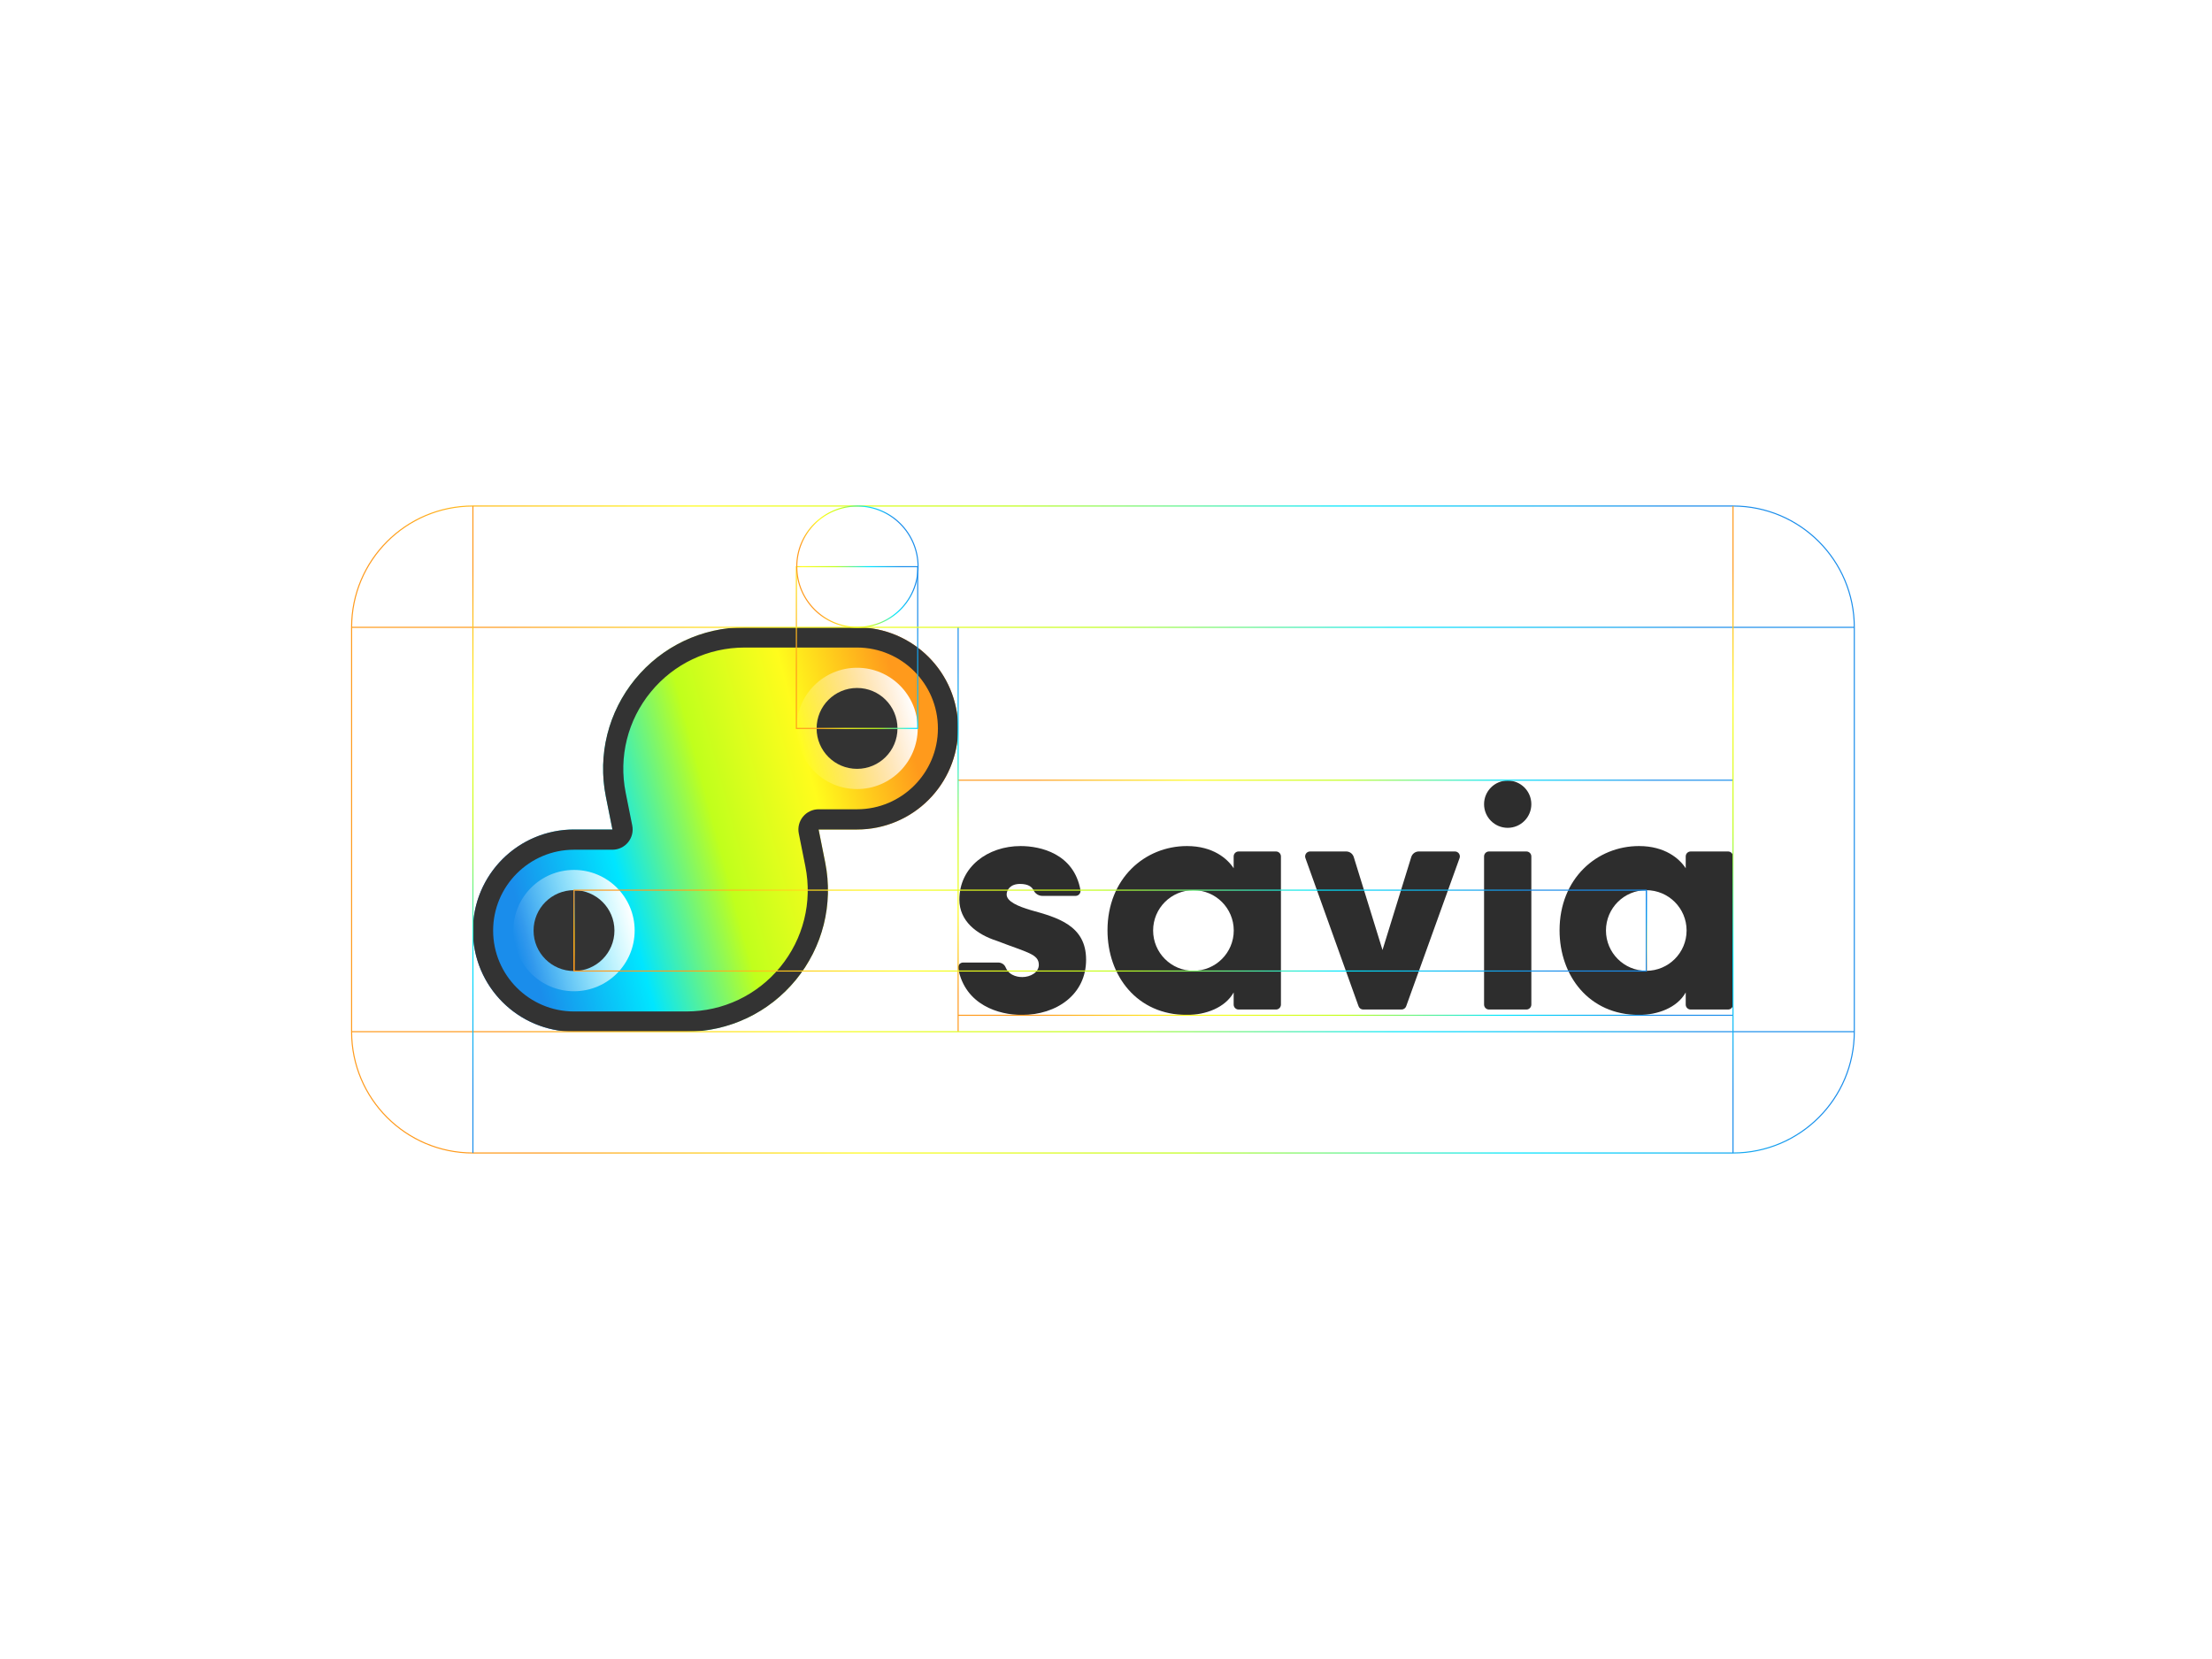
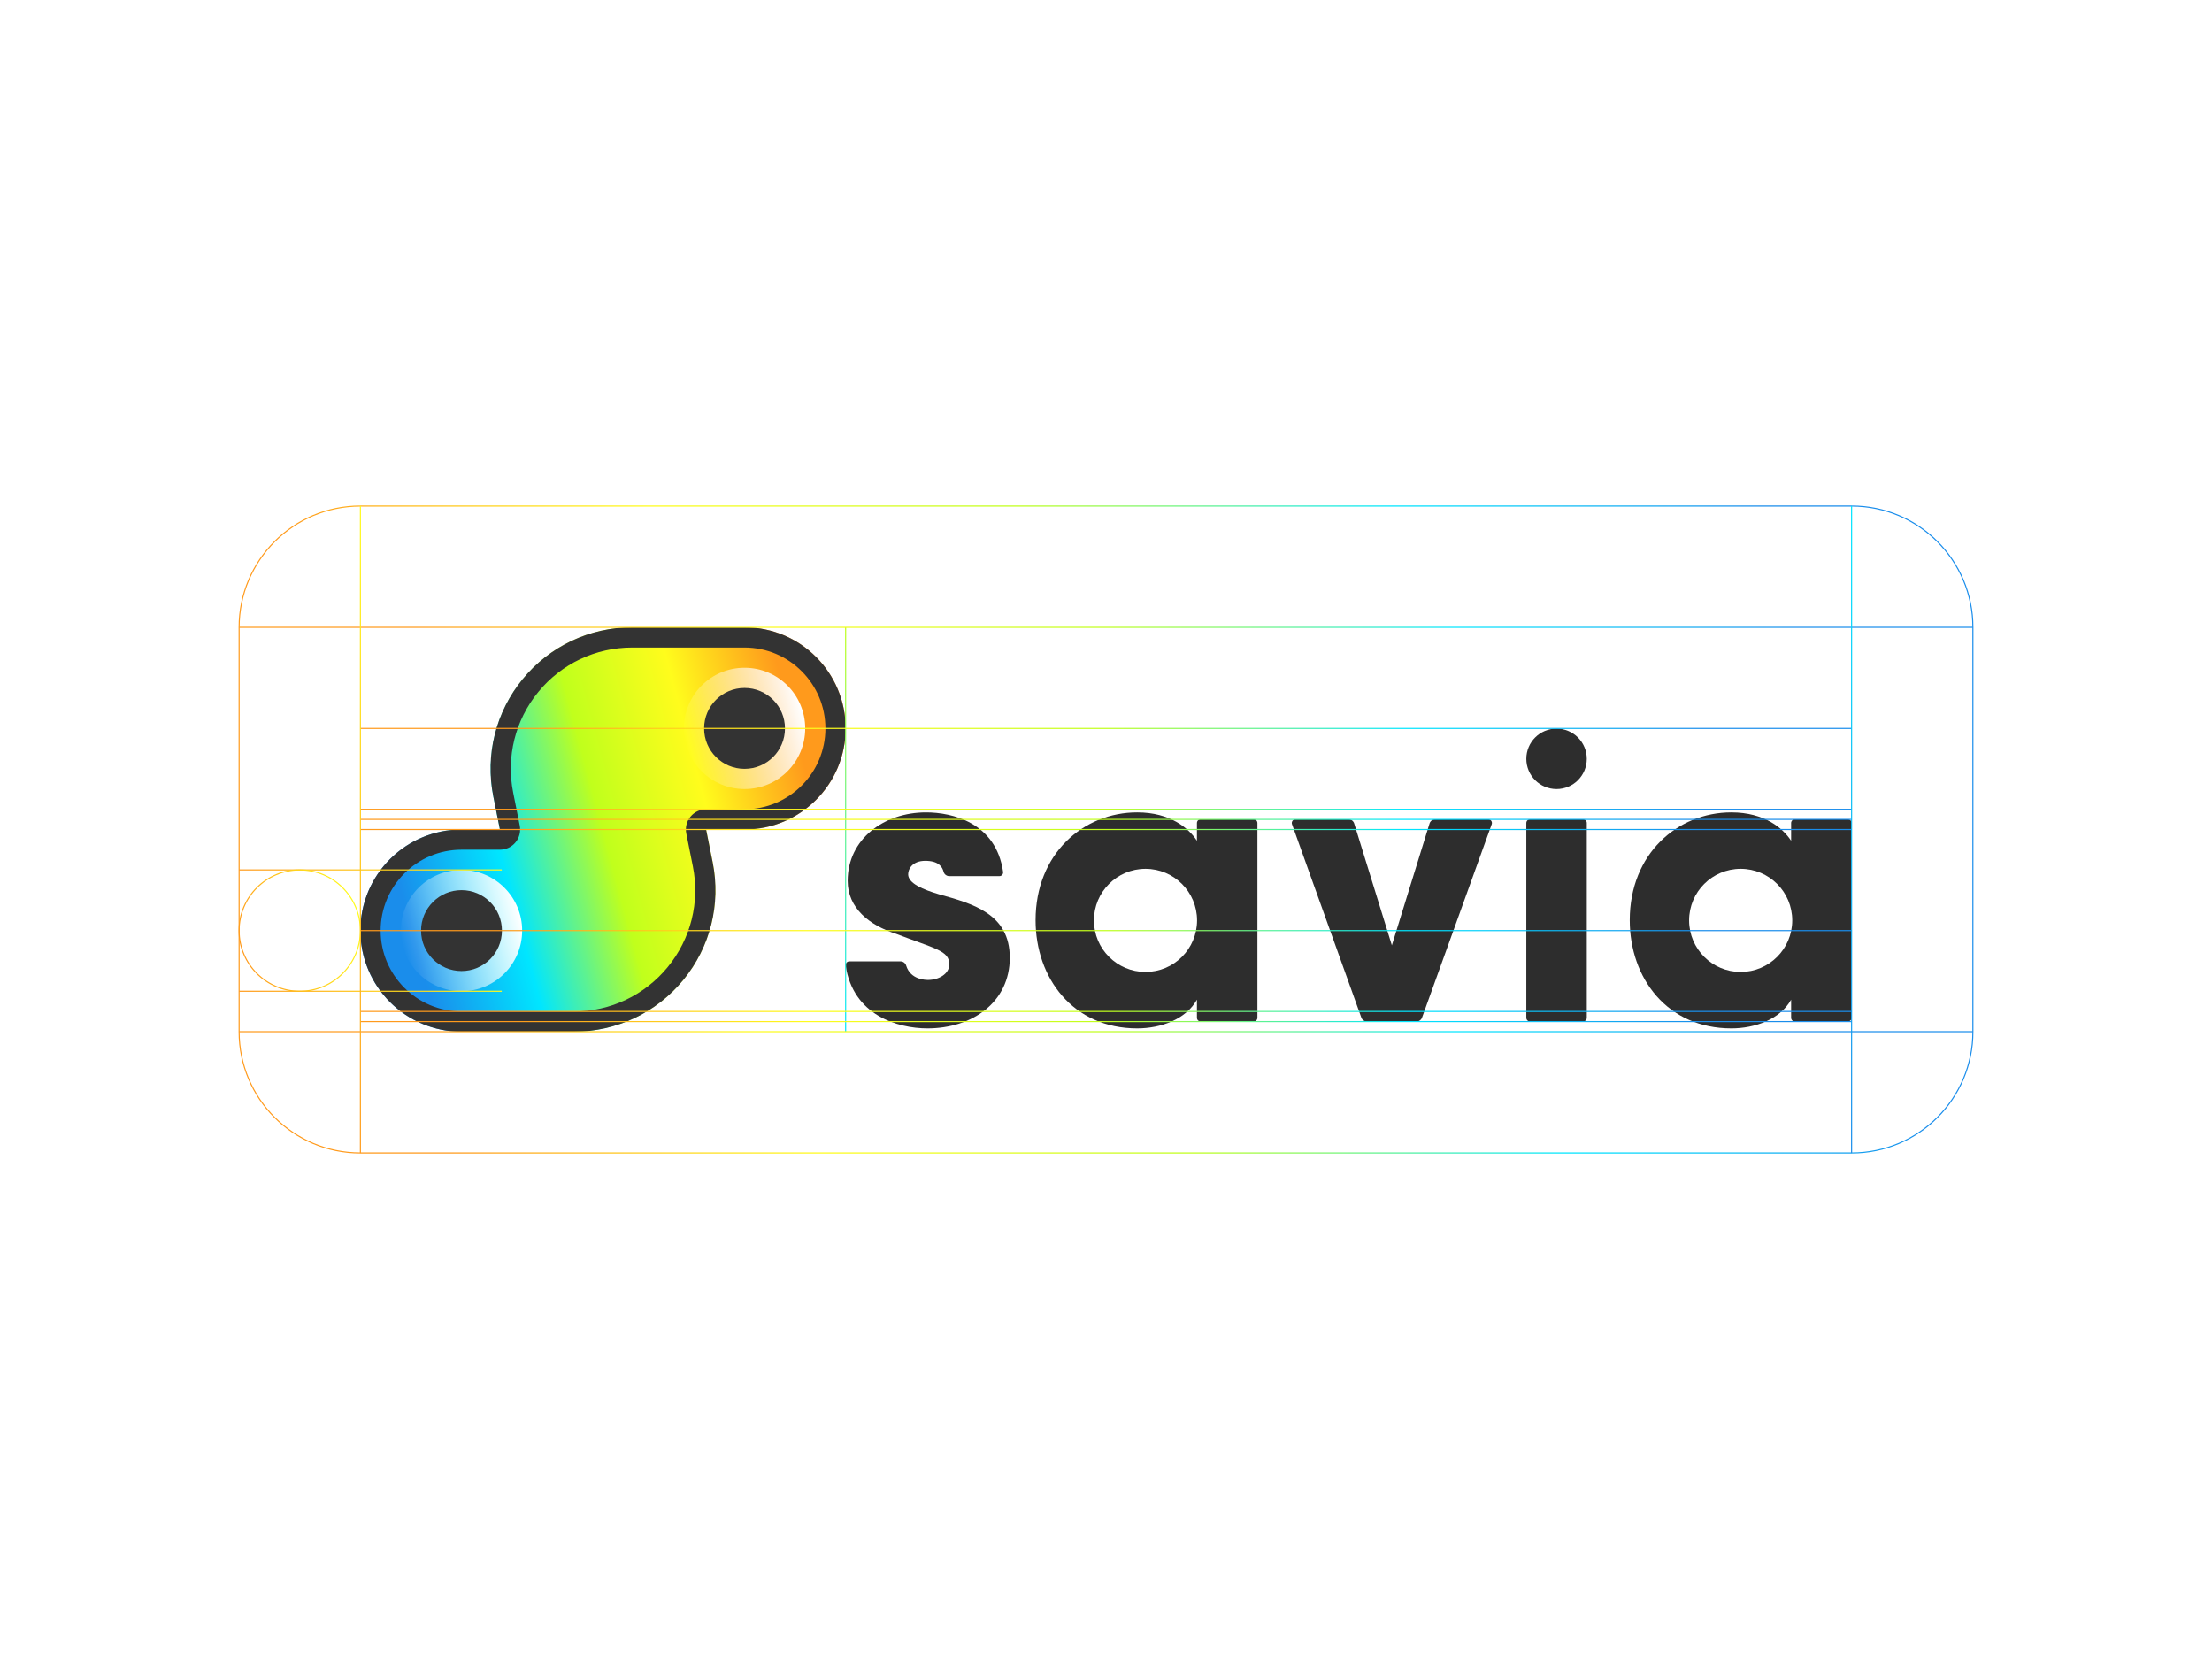
<svg xmlns="http://www.w3.org/2000/svg" xmlns:xlink="http://www.w3.org/1999/xlink" viewBox="0 0 2048 1536">
  <defs>
    <style>
      .cls-1 {
        fill: url(#New_Gradient_Swatch_1-2);
      }

      .cls-2 {
+         stroke: url(#cyan-green);
+       }
+ 
+       .cls-2, .cls-3, .cls-4, .cls-5, .cls-6, .cls-7, .cls-8, .cls-9, .cls-10, .cls-11, .cls-12, .cls-13, .cls-14, .cls-15, .cls-16, .cls-17 {
+         stroke-miterlimit: 10;
+       }
+ 
+       .cls-2, .cls-3, .cls-4, .cls-5, .cls-6, .cls-7, .cls-8, .cls-9, .cls-10, .cls-11, .cls-12, .cls-13, .cls-14, .cls-15, .cls-16, .cls-17, .cls-18 {
+         fill: none;
+       }
+ 
+       .cls-3 {
        stroke: url(#linear-gradient-12);
      }

-       .cls-2, .cls-3, .cls-4, .cls-5, .cls-6, .cls-7, .cls-8, .cls-9, .cls-10, .cls-11, .cls-12, .cls-13, .cls-14 {
-         stroke-miterlimit: 10;
-       }
- 
-       .cls-2, .cls-3, .cls-4, .cls-5, .cls-6, .cls-7, .cls-8, .cls-9, .cls-10, .cls-11, .cls-12, .cls-13, .cls-14, .cls-15 {
-         fill: none;
-       }
- 
-       .cls-3 {
+       .cls-4 {
        stroke: url(#linear-gradient-11);
      }

-       .cls-4 {
+       .cls-5 {
        stroke: url(#linear-gradient-10);
      }

-       .cls-5 {
+       .cls-6 {
        stroke: url(#linear-gradient-13);
      }

-       .cls-6 {
+       .cls-7 {
        stroke: url(#linear-gradient-14);
      }

-       .cls-7 {
+       .cls-8 {
+         stroke: url(#linear-gradient-15);
+       }
+ 
+       .cls-9 {
        stroke: url(#linear-gradient-4);
      }

-       .cls-8 {
+       .cls-10 {
        stroke: url(#linear-gradient-3);
      }

-       .cls-9 {
+       .cls-11 {
        stroke: url(#linear-gradient-7);
      }

-       .cls-10 {
+       .cls-12 {
        stroke: url(#linear-gradient-2);
      }

-       .cls-11 {
+       .cls-13 {
        stroke: url(#linear-gradient-6);
      }

-       .cls-12 {
+       .cls-14 {
        stroke: url(#linear-gradient-9);
      }

-       .cls-13 {
+       .cls-15 {
        stroke: url(#linear-gradient-5);
      }

-       .cls-14 {
+       .cls-16 {
        stroke: url(#linear-gradient-8);
      }

-       .cls-16 {
+       .cls-19 {
        fill: #fff;
      }

      .cls-17 {
+         stroke: url(#blue-cyan);
+       }
+ 
+       .cls-20 {
        fill: url(#New_Gradient_Swatch_1);
      }

-       .cls-15 {
+       .cls-18 {
        stroke: url(#linear-gradient);
        stroke-linecap: round;
        stroke-linejoin: round;
        stroke-width: 187.188px;
      }

-       .cls-18 {
+       .cls-21 {
        fill: #2d2d2d;
      }

-       .cls-19 {
+       .cls-22 {
        fill: #333;
      }
+ 
    </style>
-     <linearGradient id="linear-gradient" x1="426.413" y1="-3389.252" x2="898.53" y2="-3262.749" gradientTransform="translate(0 -2558) scale(1 -1)" gradientUnits="userSpaceOnUse">
+     <symbol id="Logotype-root" viewBox="0 0 1362.058 405.888">
+       <g>
+         <path id="a-last-child" class="cls-21" d="M1357.058,122.793l-71.874 0c-2.761 0-5,2.239-5,5l0,24.097c-10.849-16.767-36.003-38.469-80.888-38.469-72.994,0-137.605,56.225-137.605,145.987,0,78.421,50.801,146.48,137.605,146.48,32.062,0,66.092-12.327,80.888-38.962l-0,24.593c-0,2.761,2.239,5,5,5l71.874 0c2.761 0,5-2.239,5-5l-0-263.725c-0-2.761-2.239-5-5-5ZM1281.693,259.655c0,38.558-31.259,69.816-69.818,69.816-38.56,0-69.818-31.258-69.818-69.816,0-38.558,31.259-69.816,69.818-69.816,38.56,0,69.818,31.258,69.818,69.816Z" />
+         <g id="i">
+           <circle class="cls-21" cx="962.572" cy="40.931" r="40.932" />
+           <path class="cls-21" d="M926.635,122.793l71.874-0c2.761-0,5,2.239,5,5l0,263.725c0,2.761-2.239,5-5,5l-71.874-0c-2.761-0-5-2.239-5-5l0-263.725c0-2.761,2.239-5,5-5Z" />
+         </g>
+         <path id="v" class="cls-21" d="M772.936,396.518l-67.169-0c-3.377-0-6.391-2.121-7.531-5.3l-93.853-261.738c-1.168-3.257,1.246-6.688,4.707-6.688l71.83 0c3.508 0,6.606,2.285,7.643,5.636l51.03,165.011,51.03-165.011c1.036-3.351,4.135-5.636,7.643-5.636l71.818-0c3.464-0,5.878,3.437,4.704,6.695l-94.326,261.742c-1.143,3.173-4.154,5.288-7.526,5.288Z" />
+         <path id="a" class="cls-21" d="M552.539,122.793l-71.874 0c-2.761 0-5,2.239-5,5l-0,24.097c-10.849-16.767-36.003-38.469-80.888-38.469-72.994,0-137.605,56.225-137.605,145.987,0,78.421,50.801,146.48,137.605,146.48,32.062,0,66.092-12.327,80.888-38.962l0,24.593c0,2.761,2.239,5,5,5l71.874 0c2.761 0,5-2.239,5-5l-0-263.725c-0-2.761-2.239-5-5-5ZM475.821,259.656c0,38.558-31.259,69.816-69.818,69.816-38.56,0-69.818-31.258-69.818-69.816,0-38.558,31.259-69.816,69.818-69.816,38.56,0,69.818,31.258,69.818,69.816Z" />
+         <path id="s" class="cls-21" d="M140.342,199.732c-3.635 0-6.839-2.441-7.733-5.964-1.679-6.618-6.855-14.75-24.773-14.75-17.263,0-23.182,10.848-23.182,18.246,0,12.33,20.224,20.716,41.924,27.128,46.361,12.823,95.683,26.632,95.683,85.815,0,60.172-50.801,95.68-111.465,95.68-40.3,0-100.666-17.73-110.74-84.97-.455-3.036,1.873-5.778,4.943-5.778l69.299 0c3.516 0,6.608,2.304,7.646,5.664,6.019,19.489,26.666,19.489,29.838,19.489,13.81,0,28.605-7.89,28.605-21.207,0-18.742-20.221-21.209-72.501-41.43C32.374,266.313,2.78,243.134,2.78,206.144c0-56.718,49.322-92.723,106.042-92.723,35.027,0,94.791,13.535,104.372,80.565.433,3.026-1.891,5.746-4.948,5.746l-67.903 0Z" />
+       </g>
+     </symbol>
+     <linearGradient id="linear-gradient" x1="322.25" y1="-3389.252" x2="794.366" y2="-3262.749" gradientTransform="translate(0 -2558) scale(1 -1)" gradientUnits="userSpaceOnUse">
      <stop offset=".1" stop-color="#1a8deb" />
      <stop offset=".3" stop-color="#00e6ff">
        <animate attributeName="offset" values=".3;.4;.3" dur="6s" repeatCount="indefinite" />
      </stop>
      <stop offset=".5" stop-color="#c0ff1c" />
      <stop offset=".7" stop-color="#fffc1c">
        <animate attributeName="offset" values=".7;.6;.7" dur="6s" repeatCount="indefinite" />
      </stop>
      <stop offset=".9" stop-color="#ff9a1c" />
    </linearGradient>
-     <linearGradient id="New_Gradient_Swatch_1" data-name="New Gradient Swatch 1" x1="739.247" y1="688.944" x2="847.76" y2="659.868" gradientUnits="userSpaceOnUse">
+     <linearGradient id="New_Gradient_Swatch_1" data-name="New Gradient Swatch 1" x1="635.083" y1="688.944" x2="743.596" y2="659.868" gradientUnits="userSpaceOnUse">
      <stop offset="0" stop-color="#fff" stop-opacity="0" />
      <stop offset="1" stop-color="#fff" />
    </linearGradient>
-     <linearGradient id="New_Gradient_Swatch_1-2" data-name="New Gradient Swatch 1" x1="477.183" y1="876.133" x2="585.696" y2="847.057" xlink:href="#New_Gradient_Swatch_1" />
-     <linearGradient id="linear-gradient-2" x1="911" y1="-3587.725" x2="1580.61" y2="-3408.303" gradientTransform="translate(0 -2558) scale(1 -1)" gradientUnits="userSpaceOnUse">
+     <linearGradient id="New_Gradient_Swatch_1-2" data-name="New Gradient Swatch 1" x1="373.02" y1="876.133" x2="481.533" y2="847.057" xlink:href="#New_Gradient_Swatch_1" />
+     <linearGradient id="linear-gradient-2" x1="421.6" y1="257.96" x2="482.465" y2="485.109" gradientTransform="translate(-28.57306 1369.784) rotate(-90)" gradientUnits="userSpaceOnUse">
+       <stop offset="0" stop-color="#ff9a1c" />
+       <stop offset="1" stop-color="#fffc1c" />
+     </linearGradient>
+     <linearGradient id="linear-gradient-3" x1="533.913" y1="257.959" x2="594.778" y2="485.109" xlink:href="#linear-gradient-2" />
+     <linearGradient id="cyan-green" x1="735.671" y1="780.665" x2="830.198" y2="755.337" gradientUnits="userSpaceOnUse">
+       <stop offset="0" stop-color="#00e6ff" />
+       <stop offset="1" stop-color="#c0ff1c" />
+     </linearGradient>
+     <linearGradient id="linear-gradient-4" x1="224.137" y1="982.325" x2="1823.863" y2="553.679" gradientUnits="userSpaceOnUse">
      <stop offset=".1" stop-color="#ff9a1c" />
      <stop offset=".3" stop-color="#fffc1c" />
      <stop offset=".5" stop-color="#c0ff1c" />
      <stop offset=".7" stop-color="#00e6ff" />
      <stop offset=".9" stop-color="#1a8deb" />
    </linearGradient>
-     <linearGradient id="linear-gradient-3" x1="911" y1="-3370.069" x2="1580.61" y2="-3190.648" xlink:href="#linear-gradient-2" />
-     <linearGradient id="linear-gradient-4" x1="913.992" y1="270.194" x2="1057.4" y2="231.768" gradientTransform="translate(-192.1925 348.5528)" xlink:href="#linear-gradient-2" />
-     <linearGradient id="linear-gradient-5" x1="839.834" y1="780.665" x2="934.361" y2="755.337" gradientTransform="matrix(1,0,0,1,0,0)" xlink:href="#linear-gradient-2" />
-     <linearGradient id="linear-gradient-6" x1="521.616" y1="864.231" x2="541.268" y2="858.965" gradientTransform="matrix(1,0,0,1,0,0)" xlink:href="#linear-gradient-2" />
-     <linearGradient id="linear-gradient-7" x1="1514.494" y1="864.231" x2="1534.146" y2="858.965" gradientTransform="matrix(1,0,0,1,0,0)" xlink:href="#linear-gradient-2" />
-     <linearGradient id="linear-gradient-8" x1="321.129" y1="955.58" x2="1721.231" y2="580.424" gradientTransform="matrix(1,0,0,1,0,0)" xlink:href="#linear-gradient-2" />
-     <linearGradient id="linear-gradient-9" x1="384.743" y1="461.731" x2="355.408" y2="352.252" gradientTransform="translate(1200.845 154.5833) rotate(90)" xlink:href="#linear-gradient-2" />
-     <linearGradient id="linear-gradient-10" x1="372.007" y1="754.76" x2="1670.352" y2="406.87" gradientTransform="matrix(1,0,0,1,0,0)" xlink:href="#linear-gradient-2" />
-     <linearGradient id="linear-gradient-11" x1="372.007" y1="1129.134" x2="1670.352" y2="781.244" gradientTransform="matrix(1,0,0,1,0,0)" xlink:href="#linear-gradient-2" />
-     <linearGradient id="linear-gradient-12" x1="554.74" y1="988.362" x2="1500.923" y2="734.833" gradientTransform="matrix(1,0,0,1,0,0)" xlink:href="#linear-gradient-2" />
-     <linearGradient id="linear-gradient-13" x1="645.219" y1="431.538" x2="604.843" y2="280.854" gradientTransform="translate(794.0385 142.9683) rotate(90)" gradientUnits="userSpaceOnUse">
-       <stop offset=".1" stop-color="#1a8deb" />
-       <stop offset=".3" stop-color="#00e6ff" />
-       <stop offset=".5" stop-color="#c0ff1c" />
-       <stop offset=".7" stop-color="#fffc1c" />
-       <stop offset=".9" stop-color="#ff9a1c" />
-     </linearGradient>
-     <linearGradient id="linear-gradient-14" x1="645.219" y1="-735.133" y2="-885.817" xlink:href="#linear-gradient-13" />
+     <linearGradient id="linear-gradient-5" x1="445.326" y1="899.516" x2="554.805" y2="870.181" gradientTransform="translate(-222.5426 -23.25324)" gradientUnits="userSpaceOnUse">
+       <stop offset="0" stop-color="#ff9a1c" />
+       <stop offset="1" stop-color="#fffc1c" />
+     </linearGradient>
+     <linearGradient id="linear-gradient-6" x1="275.015" y1="781.504" x2="1772.977" y2="380.126" xlink:href="#linear-gradient-4" />
+     <linearGradient id="linear-gradient-7" x1="379.797" y1="847.021" x2="1668.195" y2="501.796" xlink:href="#linear-gradient-4" />
+     <linearGradient id="linear-gradient-8" x1="379.797" y1="940.615" x2="1668.195" y2="595.389" xlink:href="#linear-gradient-4" />
+     <linearGradient id="linear-gradient-9" x1="379.797" y1="1034.208" x2="1668.195" y2="688.983" xlink:href="#linear-gradient-4" />
+     <linearGradient id="linear-gradient-10" x1="275.015" y1="1155.878" x2="1772.977" y2="754.5" xlink:href="#linear-gradient-4" />
+     <linearGradient id="linear-gradient-11" x1="379.799" y1="1118.443" x2="1668.195" y2="773.218" xlink:href="#linear-gradient-4" />
+     <linearGradient id="linear-gradient-12" x1="379.799" y1="1109.083" x2="1668.195" y2="763.858" xlink:href="#linear-gradient-4" />
+     <linearGradient id="linear-gradient-13" x1="379.799" y1="921.894" x2="1668.195" y2="576.67" xlink:href="#linear-gradient-4" />
+     <linearGradient id="linear-gradient-14" x1="379.799" y1="931.255" x2="1668.195" y2="586.03" xlink:href="#linear-gradient-4" />
+     <linearGradient id="linear-gradient-15" x1="645.219" y1="535.701" x2="604.843" y2="385.017" gradientTransform="translate(794.0385 142.9683) rotate(90)" gradientUnits="userSpaceOnUse">
+       <stop offset="0" stop-color="#ff9a1c" />
+       <stop offset="1" stop-color="#fffc1c" />
+     </linearGradient>
+     <linearGradient id="blue-cyan" x1="645.22" y1="-844.932" x2="604.844" y2="-995.616" gradientTransform="translate(794.0385 142.9683) rotate(90)" gradientUnits="userSpaceOnUse">
+       <stop offset="0" stop-color="#1a8deb" />
+       <stop offset="1" stop-color="#00e6ff" />
+     </linearGradient>
  </defs>
  <g id="bg">
-     <rect class="cls-16" width="2048" height="1536" />
+     <rect class="cls-19" width="2048" height="1536" />
  </g>
  <g id="safe-area">
-     <rect class="cls-16" x="325.532" y="468.502" width="1391.294" height="599" rx="112.313" ry="112.313" />
+     <rect class="cls-19" x="221.374" y="468.502" width="1605.251" height="599" rx="112.313" ry="112.313" />
  </g>
  <g id="icon-logotype-horizontal-save">
    <g id="icon-2" data-name="icon">
-       <path id="gradient" class="cls-15" d="M531.44,861.595h104.084c23.625,0,41.344-21.614,36.711-44.78l-19.526-97.629c-4.633-23.166,13.086-44.78,36.711-44.78h104.084" />
+       <path id="gradient" class="cls-18" d="M427.276,861.595h104.084c23.625,0,41.344-21.614,36.711-44.78l-19.526-97.629c-4.633-23.166,13.086-44.78,36.711-44.78h104.084" />
      <g id="contour">
-         <path class="cls-19" d="M793.503,599.531c41.286,0,74.875,33.589,74.875,74.875,0,41.286-33.589,74.875-74.875,74.875h-35.585c-5.608,0-10.921,2.514-14.476,6.851s-4.979,10.04-3.879,15.539l6.092,30.459c6.625,33.125-1.858,67.106-23.275,93.231-21.417,26.125-53.075,41.108-86.857,41.108h-104.084c-41.286,0-74.875-33.589-74.875-74.875,0-41.286,33.589-74.875,74.875-74.875h35.584c5.608,0,10.921-2.514,14.476-6.851,3.556-4.337,4.979-10.04,3.879-15.539l-6.092-30.459c-6.625-33.125,1.858-67.107,23.276-93.232,21.417-26.125,53.075-41.108,86.856-41.108h104.084M793.503,580.812h-104.084c-39.411,0-76.346,17.48-101.332,47.959-24.987,30.479-34.884,70.124-27.155,108.77l6.092,30.459h-35.584c-51.69,0-93.594,41.904-93.594,93.594s41.904,93.594,93.594,93.594h104.084c39.412,0,76.346-17.48,101.333-47.959,24.986-30.479,34.884-70.124,27.154-108.77l-6.092-30.459h35.585c51.69,0,93.594-41.904,93.594-93.594,0-51.69-41.904-93.594-93.594-93.594h0Z" />
+         <path class="cls-22" d="M689.34,599.531c41.286,0,74.875,33.589,74.875,74.875,0,41.286-33.589,74.875-74.875,74.875h-35.585c-5.608,0-10.921,2.514-14.476,6.851s-4.979,10.04-3.879,15.539l6.092,30.459c6.625,33.125-1.858,67.106-23.275,93.231-21.417,26.125-53.075,41.108-86.857,41.108h-104.084c-41.286,0-74.875-33.589-74.875-74.875,0-41.286,33.589-74.875,74.875-74.875h35.584c5.608,0,10.921-2.514,14.476-6.851,3.556-4.337,4.979-10.04,3.879-15.539l-6.092-30.459c-6.625-33.125,1.858-67.107,23.276-93.232,21.417-26.125,53.075-41.108,86.856-41.108h104.084M689.34,580.812h-104.084c-39.411,0-76.346,17.48-101.332,47.959-24.987,30.479-34.884,70.124-27.155,108.77l6.092,30.459h-35.584c-51.69,0-93.594,41.904-93.594,93.594s41.904,93.594,93.594,93.594h104.084c39.412,0,76.346-17.48,101.333-47.959,24.986-30.479,34.884-70.124,27.154-108.77l-6.092-30.459h35.585c51.69,0,93.594-41.904,93.594-93.594,0-51.69-41.904-93.594-93.594-93.594h0Z" />
      </g>
      <g id="rigth-eye">
-         <circle class="cls-17" cx="793.503" cy="674.406" r="56.157" />
-         <circle class="cls-19" cx="793.503" cy="674.406" r="37.439" />
+         <circle class="cls-20" cx="689.34" cy="674.406" r="56.157" />
+         <circle class="cls-22" cx="689.34" cy="674.406" r="37.439" />
      </g>
      <g id="left-eye">
        <g id="left-eye-2" data-name="left-eye">
-           <circle class="cls-1" cx="531.44" cy="861.595" r="56.157" />
-           <circle class="cls-19" cx="531.442" cy="861.598" r="37.439" />
+           <circle class="cls-1" cx="427.276" cy="861.595" r="56.157" />
+           <circle class="cls-22" cx="427.279" cy="861.598" r="37.439" />
        </g>
      </g>
    </g>
    <g id="logotype-2" data-name="logotype">
-       <g>
-         <path id="a-last-child" class="cls-18" d="M1599.933,788.335l-34.61 0c-2.53 0-4.581,2.051-4.581,4.581l0,10.976c-5.8-8.964-19.248-20.567-43.244-20.567-39.024,0-73.566,30.06-73.566,78.049,0,41.926,27.159,78.313,73.566,78.313,17.141,0,35.334-6.591,43.244-20.83l-0,11.241c-0,2.53,2.051,4.581,4.581,4.581l34.61 0c2.53 0,4.581-2.051,4.581-4.581l-0-137.181c-0-2.53-2.051-4.581-4.581-4.581ZM1561.549,861.505c0,20.615-16.711,37.326-37.326,37.326-20.615,0-37.326-16.711-37.326-37.326,0-20.615,16.711-37.326,37.326-37.326,20.615,0,37.326,16.711,37.326,37.326Z" />
-         <g id="i">
-           <circle class="cls-18" cx="1395.92" cy="744.569" r="21.883" />
-           <path class="cls-18" d="M1378.615,788.335l34.61-0c2.53-0,4.581,2.051,4.581,4.581l0,137.181c0,2.53-2.051,4.581-4.581,4.581l-34.61-0c-2.53-0-4.581-2.051-4.581-4.581l0-137.181c0-2.53,2.051-4.581,4.581-4.581Z" />
-         </g>
-         <path id="v" class="cls-18" d="M1297.619,934.677l-35.483-0c-1.934-0-3.659-1.214-4.312-3.035l-49.188-137.181c-1.07-2.984,1.142-6.127,4.312-6.127l33.44 0c3.214 0,6.052,2.094,7.002,5.164l26.616,86.07,26.616-86.07c.949-3.07,3.788-5.164,7.002-5.164l33.429-0c3.173-0,5.385,3.148,4.309,6.133l-49.435,137.181c-.655,1.817-2.378,3.028-4.309,3.028Z" />
-         <path id="a" class="cls-18" d="M1181.387,788.335l-34.61 0c-2.53 0-4.581,2.051-4.581,4.581l-0,10.976c-5.8-8.964-19.248-20.567-43.244-20.567-39.024,0-73.566,30.06-73.566,78.049,0,41.926,27.159,78.313,73.566,78.313,17.141,0,35.334-6.591,43.244-20.83l0,11.241c0,2.53,2.051,4.581,4.581,4.581l34.61 0c2.53 0,4.581-2.051,4.581-4.581l-0-137.181c-0-2.53-2.051-4.581-4.581-4.581ZM1142.281,861.506c0,20.615-16.711,37.326-37.326,37.326-20.615,0-37.326-16.711-37.326-37.326,0-20.615,16.711-37.326,37.326-37.326,20.615,0,37.326,16.711,37.326,37.326Z" />
-         <path id="s" class="cls-18" d="M965.177,829.469c-3.521 0-6.729-2.015-8.249-5.191-1.43-2.988-4.711-5.884-12.528-5.884-9.229,0-12.393,5.8-12.393,9.755,0,6.592,10.812,11.076,22.413,14.503,24.785,6.856,51.154,14.238,51.154,45.879,0,32.17-27.159,51.154-59.591,51.154-21.06,0-52.369-9.057-58.799-43.038-.537-2.839,1.606-5.478,4.495-5.478l32.542 0c2.958 0,5.713,1.707,6.845,4.439,3.734,9.009,13.828,9.009,15.444,9.009,7.383,0,15.293-4.218,15.293-11.338,0-10.02-10.811-11.339-38.76-22.15-18.986-6.065-34.807-18.457-34.807-38.233,0-30.323,26.368-49.572,56.692-49.572,18.304,0,49.244,6.914,55.412,40.693.517,2.831-1.622,5.451-4.5,5.451l-30.662 0Z" />
-       </g>
+       <use width="1362.058" height="405.888" transform="translate(782.9341 674.5951) scale(.6838022)" xlink:href="#Logotype-root" />
    </g>
  </g>
  <g id="safe-area-grid">
    <animate attributeName="opacity" values="0;0;0.5;1;0.8;0.5;0" dur="6s" repeatCount="indefinite" />
    <g id="safe-area-grid-2" data-name="safe-area-grid">
-       <line class="cls-10" x1="1604.514" y1="940.014" x2="887.096" y2="940.014" />
-       <line class="cls-8" x1="887.096" y1="722.358" x2="1604.514" y2="722.358" />
-       <rect class="cls-7" x="737.347" y="524.661" width="112.313" height="149.745" />
-       <line class="cls-13" x1="887.098" y1="955.189" x2="887.098" y2="580.812" />
-       <line class="cls-11" x1="531.442" y1="824.159" x2="531.442" y2="899.036" />
-       <line class="cls-9" x1="1524.32" y1="824.159" x2="1524.32" y2="899.036" />
-       <rect class="cls-14" x="325.532" y="468.502" width="1391.294" height="599" rx="112.313" ry="112.313" />
+       <line class="cls-12" x1="221.366" y1="917.751" x2="464.556" y2="917.751" />
+       <line class="cls-10" x1="464.556" y1="805.438" x2="221.366" y2="805.438" />
+       <line class="cls-2" x1="782.934" y1="955.189" x2="782.934" y2="580.812" />
+       <rect class="cls-9" x="221.374" y="468.502" width="1605.251" height="599" rx="112.313" ry="112.313" />
      <g id="left-eye-3" data-name="left-eye">
        <g id="left-eye-4" data-name="left-eye">
-           <circle class="cls-12" cx="793.853" cy="524.659" r="56.157" />
+           <circle class="cls-15" cx="277.523" cy="861.596" r="56.157" />
        </g>
      </g>
      <g>
-         <line class="cls-4" x1="1716.827" y1="580.815" x2="325.532" y2="580.815" />
-         <line class="cls-3" x1="1716.827" y1="955.189" x2="325.532" y2="955.189" />
-         <rect class="cls-2" x="531.44" y="824.159" width="992.784" height="74.877" />
-         <line class="cls-5" x1="437.843" y1="468.497" x2="437.843" y2="1067.502" />
-         <line class="cls-6" x1="1604.514" y1="468.497" x2="1604.514" y2="1067.502" />
+         <g>
+           <line class="cls-13" x1="1826.618" y1="580.815" x2="221.374" y2="580.815" />
+           <line class="cls-11" x1="1714.313" y1="674.409" x2="333.679" y2="674.409" />
+           <line class="cls-16" x1="1714.313" y1="768.002" x2="333.679" y2="768.002" />
+           <line class="cls-14" x1="1714.313" y1="861.596" x2="333.679" y2="861.596" />
+           <line class="cls-5" x1="1826.618" y1="955.189" x2="221.374" y2="955.189" />
+         </g>
+         <line class="cls-4" x1="333.682" y1="945.83" x2="1714.313" y2="945.83" />
+         <line class="cls-3" x1="1714.313" y1="936.47" x2="333.682" y2="936.47" />
+         <line class="cls-6" x1="333.682" y1="749.282" x2="1714.313" y2="749.282" />
+         <line class="cls-7" x1="1714.313" y1="758.642" x2="333.682" y2="758.642" />
+         <line class="cls-8" x1="333.679" y1="468.497" x2="333.679" y2="1067.502" />
+         <line class="cls-17" x1="1714.313" y1="468.497" x2="1714.313" y2="1067.503" />
      </g>
    </g>
  </g>
</svg>
